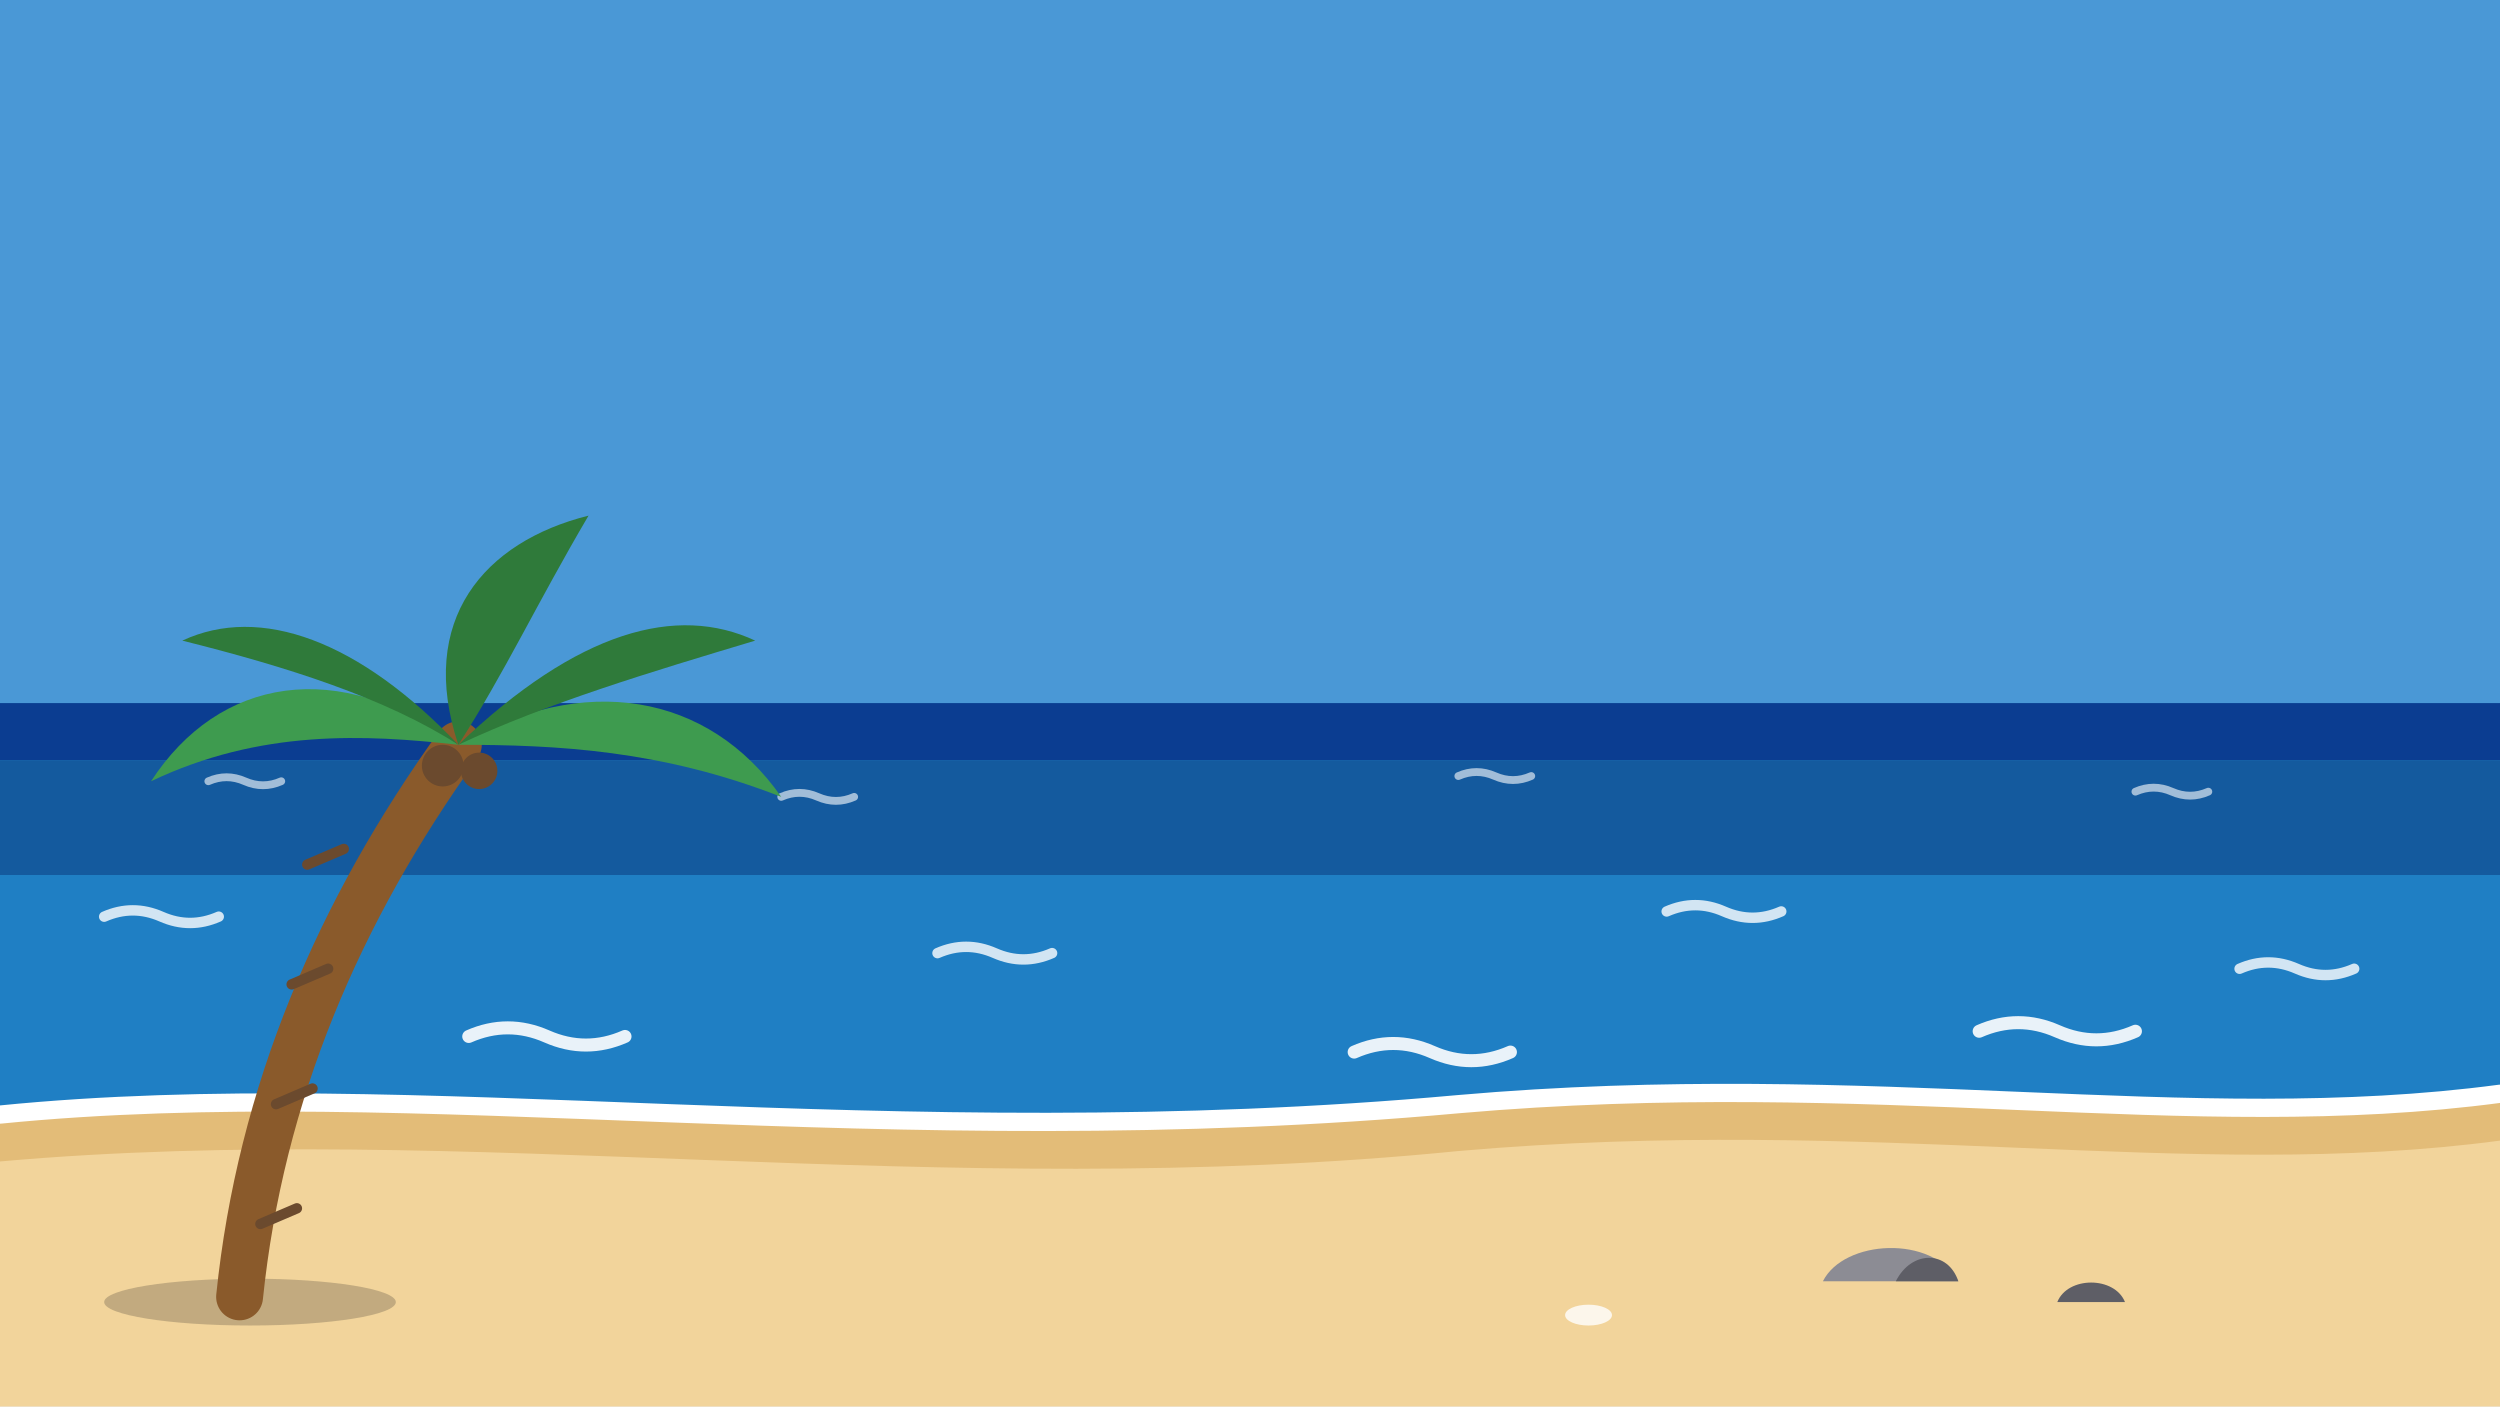
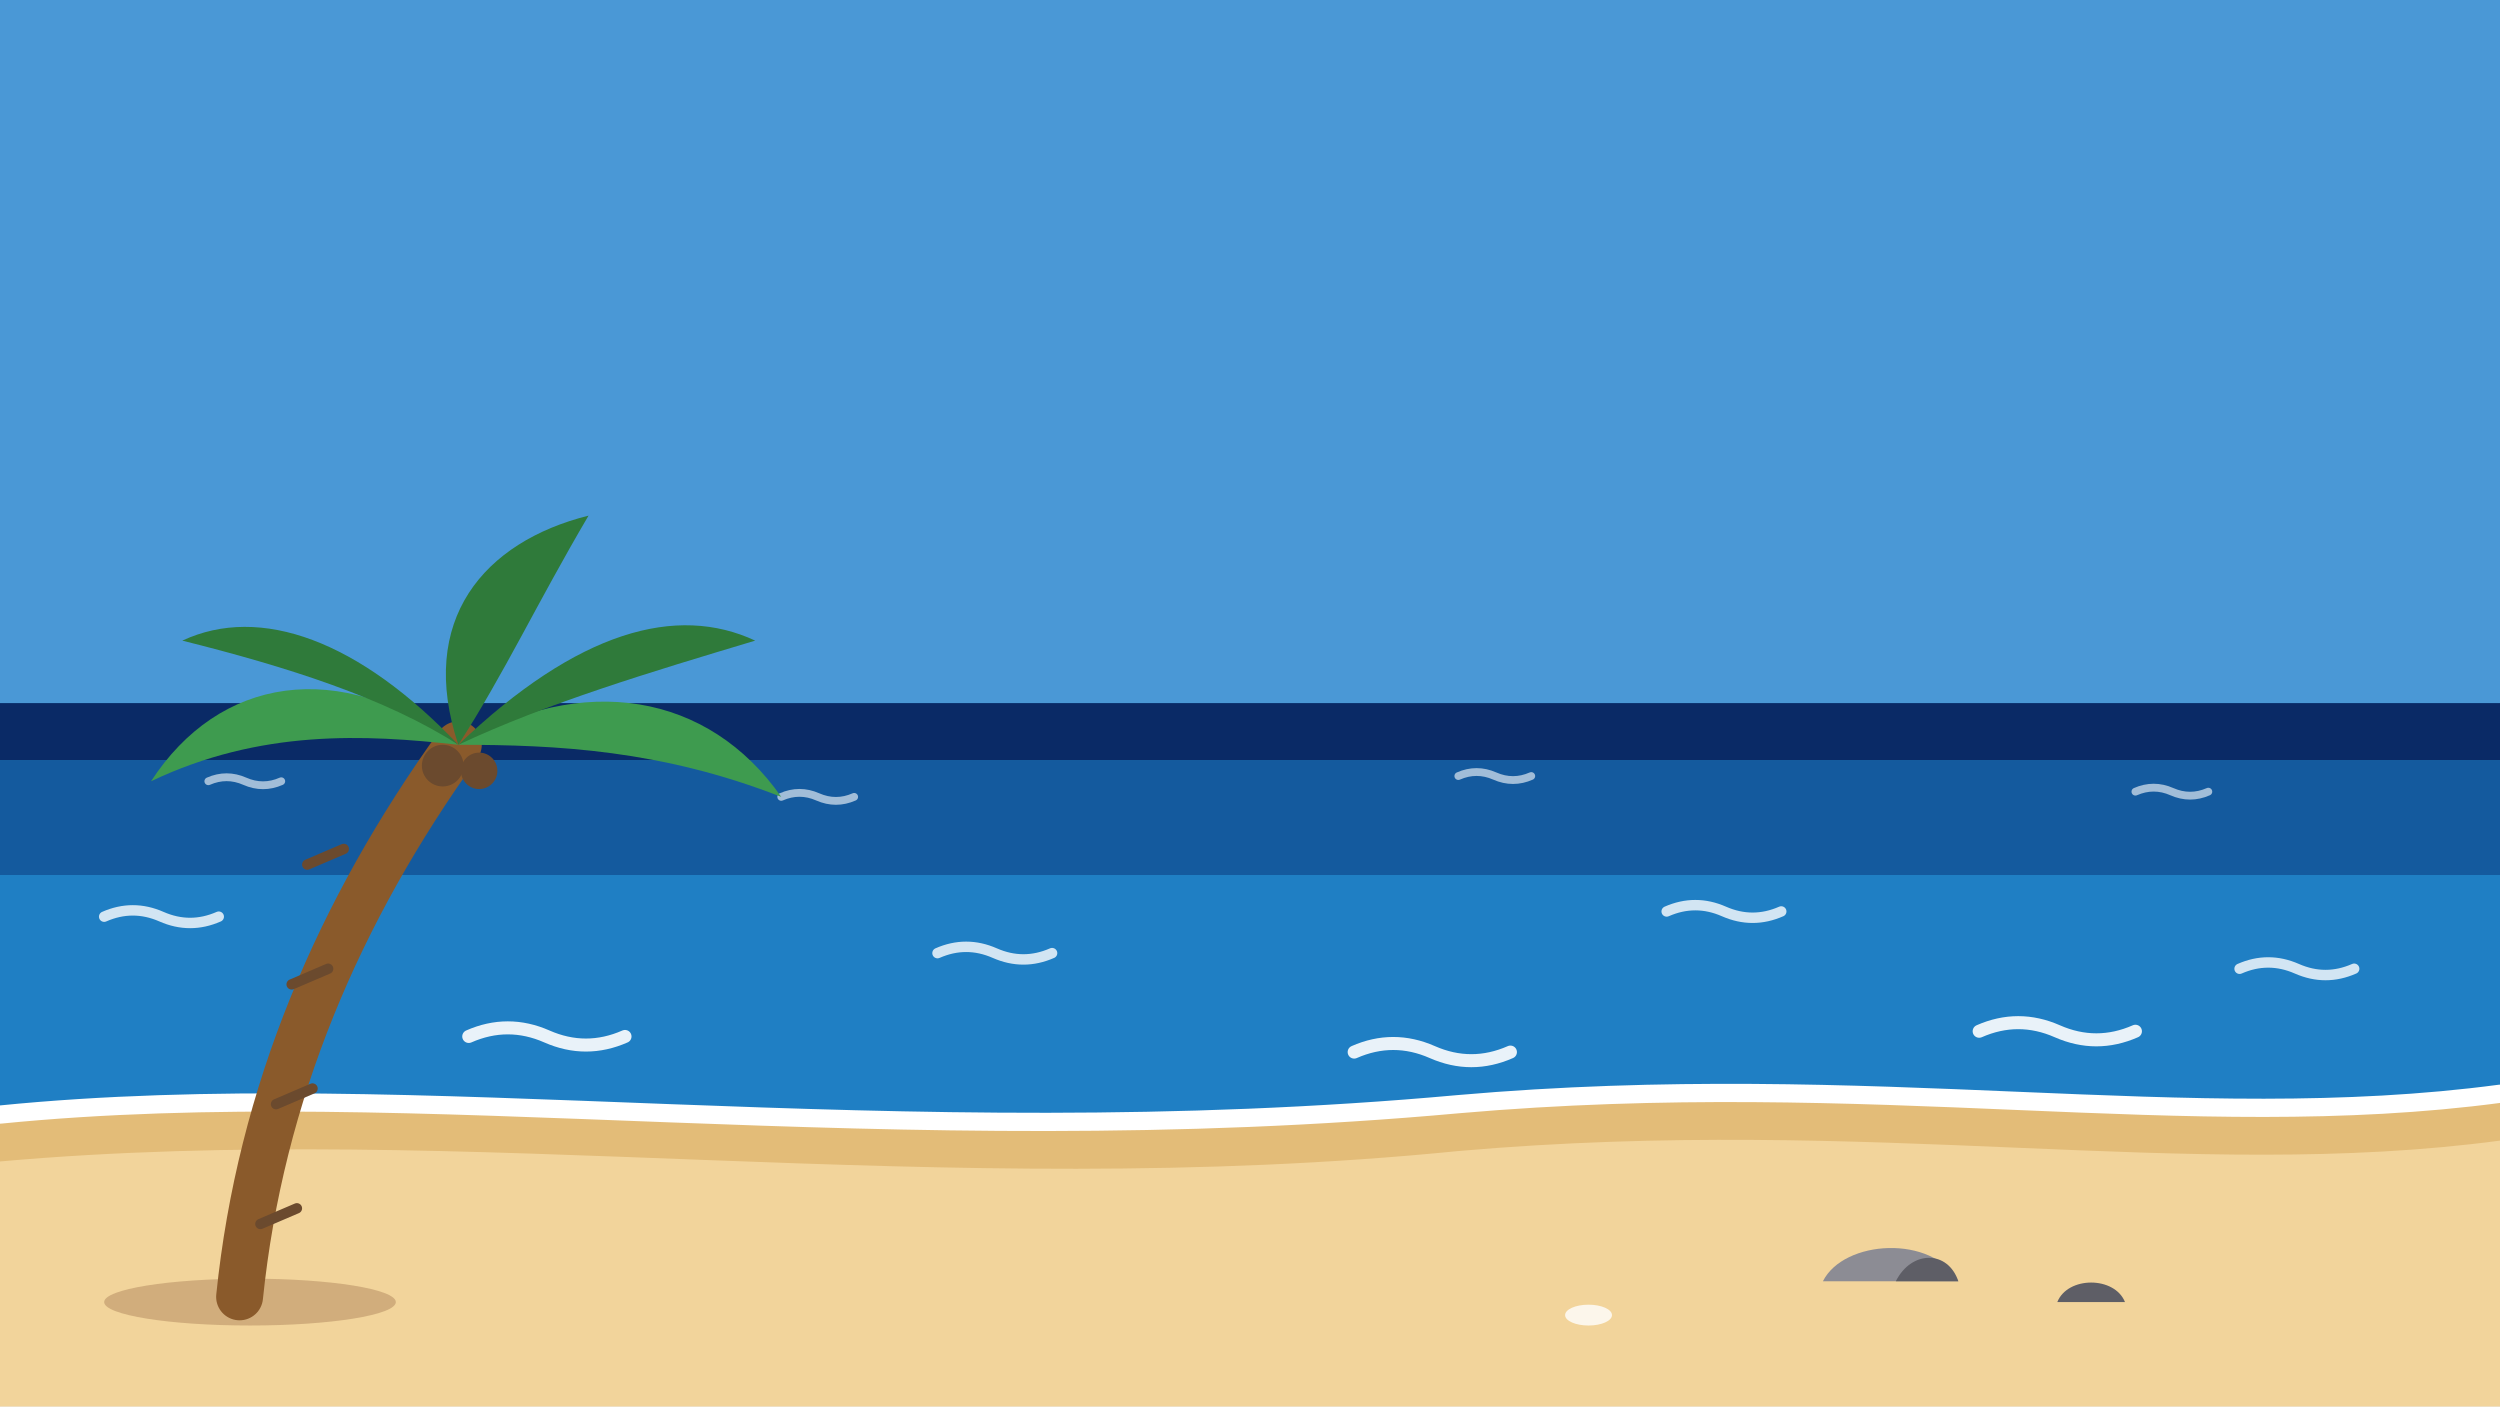
<svg xmlns="http://www.w3.org/2000/svg" viewBox="0 0 960 540">
  <g id="sky">
    <rect width="960" height="272" fill="#4A98D6" />
  </g>
  <g id="sea">
    <rect y="270" width="960" height="180" fill="#1F7FC4" />
-     <rect y="270" width="960" height="22" fill="#0B3D91" />
+     <rect y="270" width="960" height="22" fill="#0A2A66" />
    <rect y="292" width="960" height="44" fill="#145A9E" />
  </g>
  <g id="waves">
    <path d="M80 300 q7.0 -3.08 14 0 t14 0" stroke="#FFFFFF" stroke-opacity="0.6" stroke-width="3" fill="none" stroke-linecap="round" />
    <path d="M300 306 q7.0 -3.08 14 0 t14 0" stroke="#FFFFFF" stroke-opacity="0.6" stroke-width="3" fill="none" stroke-linecap="round" />
    <path d="M560 298 q7.0 -3.08 14 0 t14 0" stroke="#FFFFFF" stroke-opacity="0.6" stroke-width="3" fill="none" stroke-linecap="round" />
    <path d="M820 304 q7.0 -3.08 14 0 t14 0" stroke="#FFFFFF" stroke-opacity="0.6" stroke-width="3" fill="none" stroke-linecap="round" />
    <path d="M40 352 q11.0 -4.84 22 0 t22 0" stroke="#FFFFFF" stroke-opacity="0.8" stroke-width="4" fill="none" stroke-linecap="round" />
    <path d="M360 366 q11.0 -4.84 22 0 t22 0" stroke="#FFFFFF" stroke-opacity="0.8" stroke-width="4" fill="none" stroke-linecap="round" />
    <path d="M640 350 q11.0 -4.84 22 0 t22 0" stroke="#FFFFFF" stroke-opacity="0.8" stroke-width="4" fill="none" stroke-linecap="round" />
    <path d="M860 372 q11.0 -4.84 22 0 t22 0" stroke="#FFFFFF" stroke-opacity="0.8" stroke-width="4" fill="none" stroke-linecap="round" />
    <path d="M180 398 q15.0 -6.6 30 0 t30 0" stroke="#FFFFFF" stroke-opacity="0.9" stroke-width="5" fill="none" stroke-linecap="round" />
    <path d="M520 404 q15.0 -6.6 30 0 t30 0" stroke="#FFFFFF" stroke-opacity="0.9" stroke-width="5" fill="none" stroke-linecap="round" />
    <path d="M760 396 q15.0 -6.6 30 0 t30 0" stroke="#FFFFFF" stroke-opacity="0.9" stroke-width="5" fill="none" stroke-linecap="round" />
  </g>
  <g id="sand">
    <path d="M0 428 C160 412 340 444 560 424 C720 410 840 436 960 420 V540 H0Z" fill="#E3BC78" />
    <path d="M0 446 C180 430 360 462 560 442 C720 428 840 454 960 438 V540 H0Z" fill="#F2D49B" />
    <path d="M0 428 C160 412 340 444 560 424 C720 410 840 436 960 420" stroke="#FFFFFF" stroke-width="7" fill="none" stroke-linecap="round" />
    <path d="M700 492 C708 476 742 474 752 492Z" fill="#8C8C94" />
    <path d="M728 492 C734 480 748 480 752 492Z" fill="#5E5E66" />
    <path d="M790 500 C794 490 812 490 816 500Z" fill="#5E5E66" />
    <ellipse cx="610" cy="505" rx="9" ry="4" fill="#FFFFFF" fill-opacity="0.8" />
  </g>
  <g id="palm">
-     <ellipse cx="96" cy="500" rx="56" ry="9" fill="#1B1B1F" fill-opacity="0.22" />
+     <ellipse cx="96" cy="500" rx="56" ry="9" fill="#5E270E" fill-opacity="0.22" />
    <path d="M92 498 C100 420 130 350 176 286" stroke="#8A5A2B" stroke-width="18" fill="none" stroke-linecap="round" />
    <path d="M100 470 l14 -6" stroke="#6B4A2E" stroke-width="4" stroke-linecap="round" />
    <path d="M106 424 l14 -6" stroke="#6B4A2E" stroke-width="4" stroke-linecap="round" />
    <path d="M112 378 l14 -6" stroke="#6B4A2E" stroke-width="4" stroke-linecap="round" />
    <path d="M118 332 l14 -6" stroke="#6B4A2E" stroke-width="4" stroke-linecap="round" />
    <path d="M176 286 C130 252 84 260 58 300 C100 280 140 282 176 286Z" fill="#3E9B4F" />
    <path d="M176 286 C160 238 186 208 226 198 C206 232 194 258 176 286Z" fill="#2F7A3A" />
    <path d="M176 286 C224 258 272 266 300 306 C254 288 214 286 176 286Z" fill="#3E9B4F" />
    <path d="M176 286 C138 246 100 232 70 246 C110 256 148 268 176 286Z" fill="#2F7A3A" />
    <path d="M176 286 C222 242 260 232 290 246 C250 258 210 270 176 286Z" fill="#2F7A3A" />
    <circle cx="170" cy="294" r="8" fill="#6B4A2E" />
    <circle cx="184" cy="296" r="7" fill="#6B4A2E" />
  </g>
</svg>
